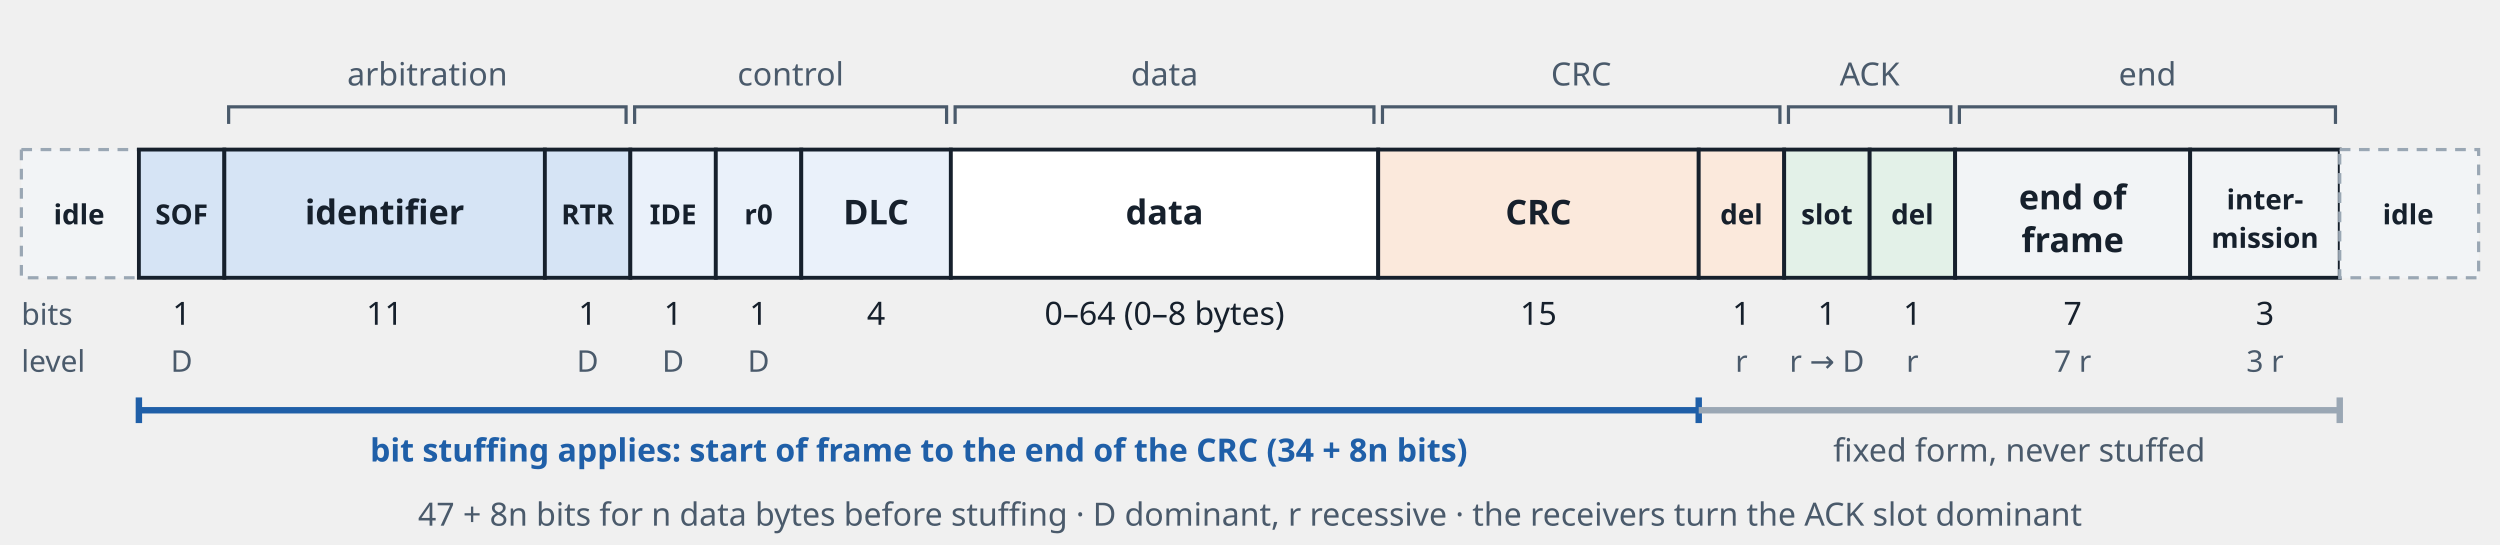
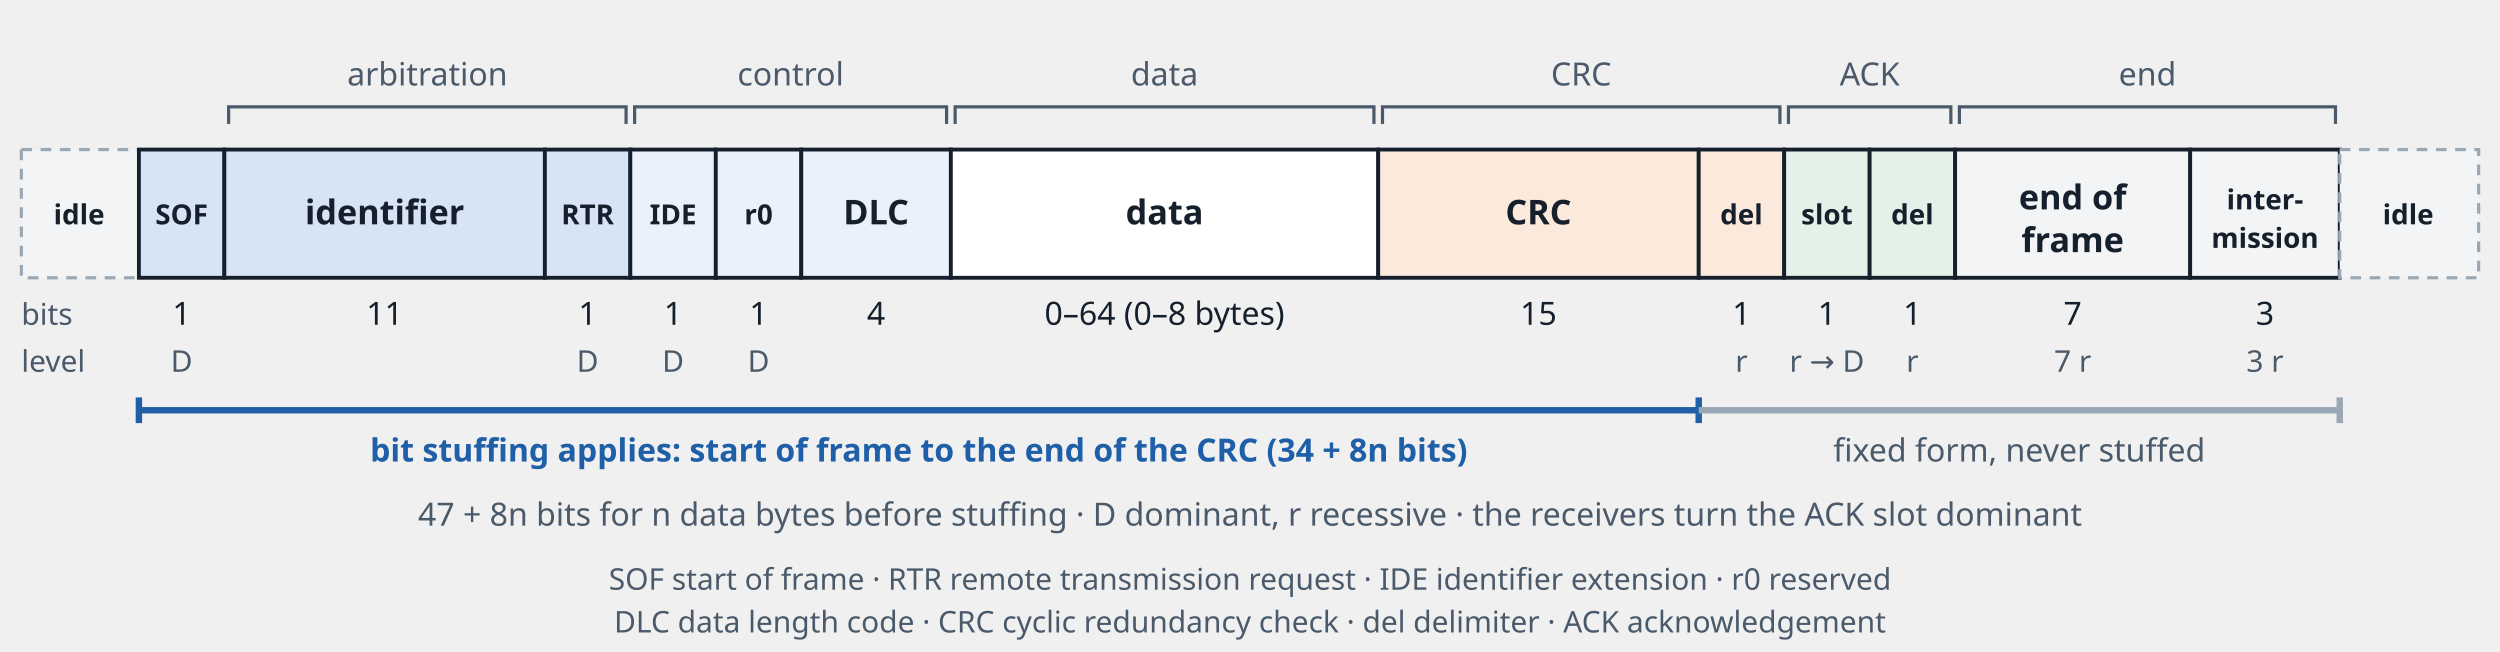
- <svg xmlns="http://www.w3.org/2000/svg" viewBox="0 0 1170 255" width="1170" height="255">
+ <svg xmlns="http://www.w3.org/2000/svg" viewBox="0 0 1170 305" width="1170" height="305">
  <style>
    text { font-family: sans-serif; fill: #16202c; }
    .f { stroke: #16202c; stroke-width: 1.8; }
    .idle { fill: #f2f4f6; stroke: #9aa7b4; stroke-width: 1.5; stroke-dasharray: 5 4; }
    .arb { fill: #d6e4f5; }
    .ctl { fill: #eaf1fa; }
    .data { fill: #ffffff; }
    .crc { fill: #fbe9dc; }
    .ack { fill: #e3f1e8; }
    .eof { fill: #f2f4f6; }
    .br { stroke: #4a5a6b; stroke-width: 1.5; fill: none; }
    .stuff { stroke: #1f5fa8; stroke-width: 3; fill: none; }
    .fixed { stroke: #9aa7b4; stroke-width: 3; fill: none; }
    .n { font-size: 16px; font-weight: 600; }
    .s { font-size: 13px; font-weight: 600; }
    .g { font-size: 15px; fill: #4a5a6b; }
    .b { font-size: 15px; }
    .lv { font-size: 14px; fill: #4a5a6b; }
    .acc { font-size: 15px; font-weight: 600; fill: #1f5fa8; }
  </style>
  <path class="br" d="M107 58 V50 H293 V58" />
  <text x="200" y="40" text-anchor="middle" class="g">arbitration</text>
  <path class="br" d="M297 58 V50 H443 V58" />
  <text x="370" y="40" text-anchor="middle" class="g">control</text>
  <path class="br" d="M447 58 V50 H643 V58" />
  <text x="545" y="40" text-anchor="middle" class="g">data</text>
  <path class="br" d="M647 58 V50 H833 V58" />
  <text x="740" y="40" text-anchor="middle" class="g">CRC</text>
  <path class="br" d="M837 58 V50 H913 V58" />
  <text x="875" y="40" text-anchor="middle" class="g">ACK</text>
  <path class="br" d="M917 58 V50 H1093 V58" />
  <text x="1005" y="40" text-anchor="middle" class="g">end</text>
  <rect class="idle" x="10" y="70" width="55" height="60" />
  <text x="37" y="105" text-anchor="middle" class="s">idle</text>
  <rect class="f arb" x="65" y="70" width="40" height="60" />
  <text x="85" y="105" text-anchor="middle" class="s">SOF</text>
  <rect class="f arb" x="105" y="70" width="150" height="60" />
  <text x="180" y="105" text-anchor="middle" class="n">identifier</text>
  <rect class="f arb" x="255" y="70" width="40" height="60" />
  <text x="275" y="105" text-anchor="middle" class="s">RTR</text>
  <rect class="f ctl" x="295" y="70" width="40" height="60" />
  <text x="315" y="105" text-anchor="middle" class="s">IDE</text>
  <rect class="f ctl" x="335" y="70" width="40" height="60" />
  <text x="355" y="105" text-anchor="middle" class="s">r0</text>
  <rect class="f ctl" x="375" y="70" width="70" height="60" />
  <text x="410" y="105" text-anchor="middle" class="n">DLC</text>
  <rect class="f data" x="445" y="70" width="200" height="60" />
  <text x="545" y="105" text-anchor="middle" class="n">data</text>
  <rect class="f crc" x="645" y="70" width="150" height="60" />
  <text x="720" y="105" text-anchor="middle" class="n">CRC</text>
  <rect class="f crc" x="795" y="70" width="40" height="60" />
  <text x="815" y="105" text-anchor="middle" class="s">del</text>
  <rect class="f ack" x="835" y="70" width="40" height="60" />
  <text x="855" y="105" text-anchor="middle" class="s">slot</text>
  <rect class="f ack" x="875" y="70" width="40" height="60" />
  <text x="895" y="105" text-anchor="middle" class="s">del</text>
  <rect class="f eof" x="915" y="70" width="110" height="60" />
  <text x="970" y="98" text-anchor="middle" class="n">end of</text>
  <text x="970" y="118" text-anchor="middle" class="n">frame</text>
  <rect class="f eof" x="1025" y="70" width="70" height="60" />
  <text x="1060" y="98" text-anchor="middle" class="s">inter-</text>
  <text x="1060" y="116" text-anchor="middle" class="s">mission</text>
  <rect class="idle" x="1095" y="70" width="65" height="60" />
  <text x="1127" y="105" text-anchor="middle" class="s">idle</text>
  <text x="85" y="152" text-anchor="middle" class="b">1</text>
  <text x="180" y="152" text-anchor="middle" class="b">11</text>
  <text x="275" y="152" text-anchor="middle" class="b">1</text>
  <text x="315" y="152" text-anchor="middle" class="b">1</text>
  <text x="355" y="152" text-anchor="middle" class="b">1</text>
  <text x="410" y="152" text-anchor="middle" class="b">4</text>
  <text x="545" y="152" text-anchor="middle" class="b">0–64 (0–8 bytes)</text>
  <text x="720" y="152" text-anchor="middle" class="b">15</text>
  <text x="815" y="152" text-anchor="middle" class="b">1</text>
  <text x="855" y="152" text-anchor="middle" class="b">1</text>
  <text x="895" y="152" text-anchor="middle" class="b">1</text>
  <text x="970" y="152" text-anchor="middle" class="b">7</text>
  <text x="1060" y="152" text-anchor="middle" class="b">3</text>
  <text x="10" y="152" class="lv">bits</text>
  <text x="10" y="174" class="lv">level</text>
  <text x="85" y="174" text-anchor="middle" class="lv">D</text>
  <text x="275" y="174" text-anchor="middle" class="lv">D</text>
  <text x="315" y="174" text-anchor="middle" class="lv">D</text>
  <text x="355" y="174" text-anchor="middle" class="lv">D</text>
  <text x="815" y="174" text-anchor="middle" class="lv">r</text>
  <text x="855" y="174" text-anchor="middle" class="lv">r → D</text>
  <text x="895" y="174" text-anchor="middle" class="lv">r</text>
  <text x="970" y="174" text-anchor="middle" class="lv">7 r</text>
  <text x="1060" y="174" text-anchor="middle" class="lv">3 r</text>
  <path class="stuff" d="M65 192 H795" />
  <path class="stuff" d="M65 186 V198 M795 186 V198" />
  <text x="430" y="216" text-anchor="middle" class="acc">bit stuffing applies: start of frame to the end of the CRC (34 + 8n bits)</text>
  <path class="fixed" d="M795 192 H1095" />
  <path class="fixed" d="M1095 186 V198" />
  <text x="945" y="216" text-anchor="middle" class="g">fixed form, never stuffed</text>
  <text x="585" y="246" text-anchor="middle" class="g">47 + 8n bits for n data bytes before stuffing · D dominant, r recessive · the receivers turn the ACK slot dominant</text>
+   <text x="585" y="276" text-anchor="middle" class="lv">SOF start of frame · RTR remote transmission request · IDE identifier extension · r0 reserved</text>
+   <text x="585" y="296" text-anchor="middle" class="lv">DLC data length code · CRC cyclic redundancy check · del delimiter · ACK acknowledgement</text>
</svg>
